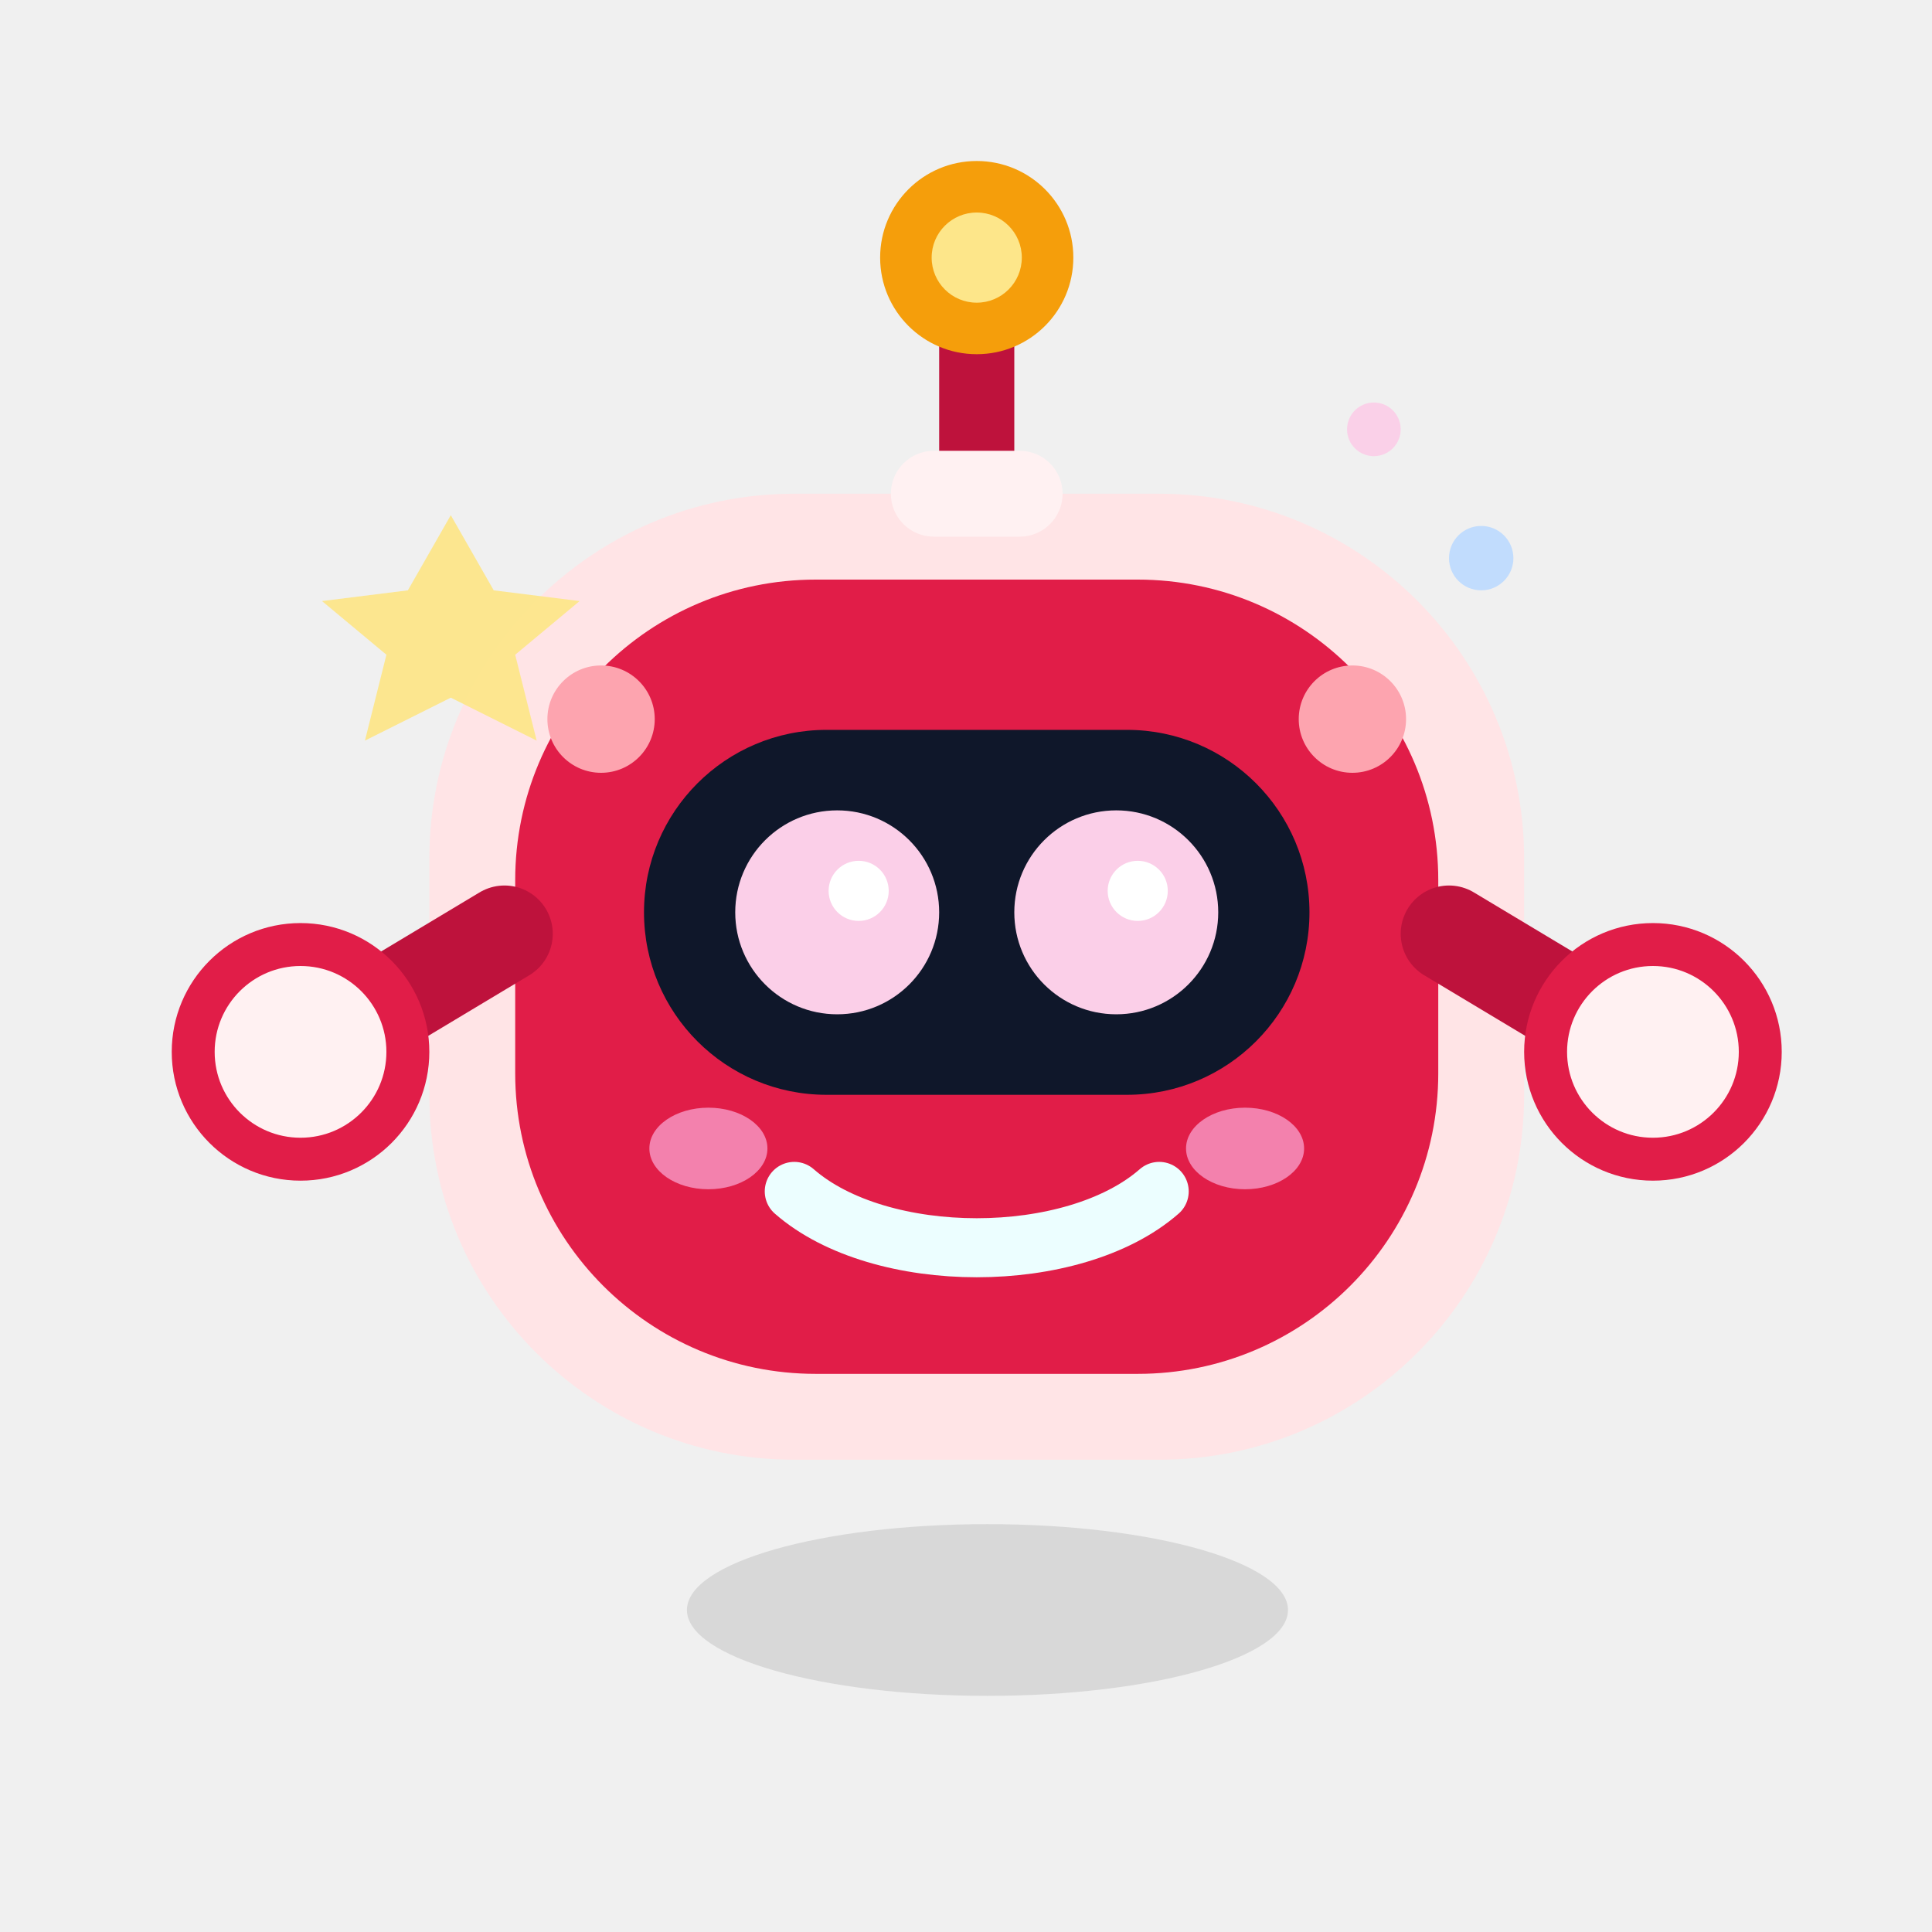
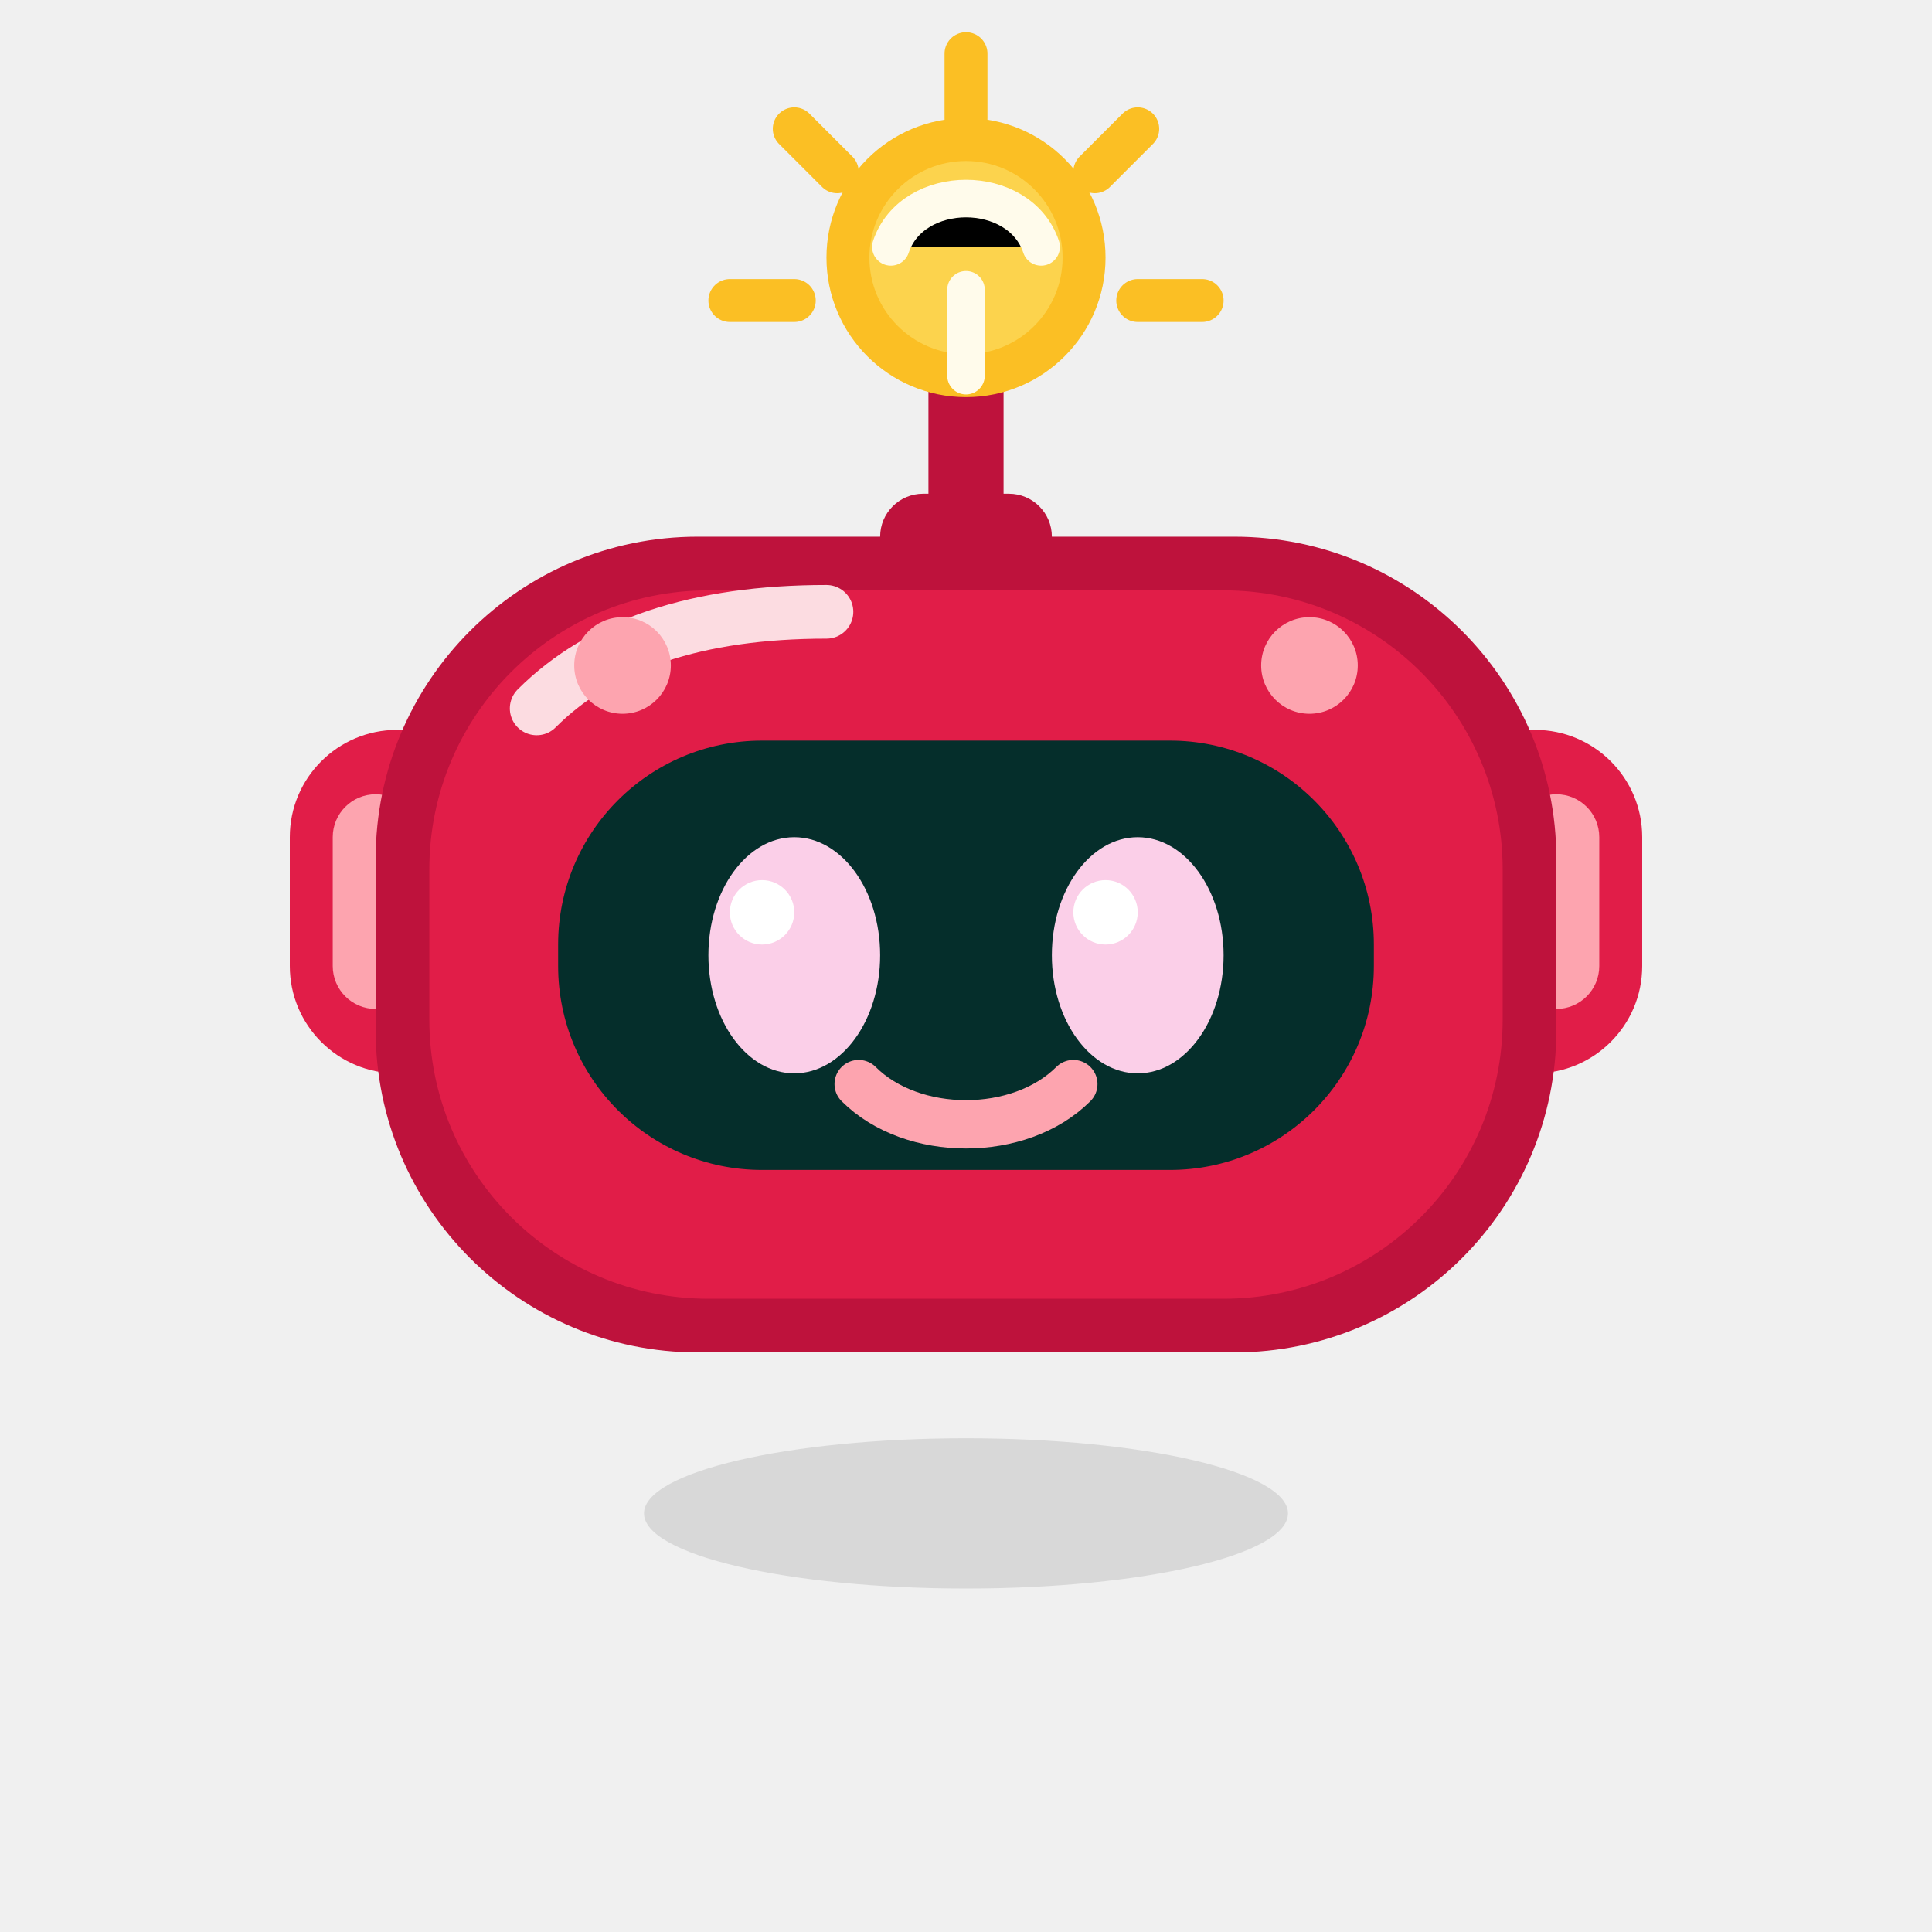
<svg xmlns="http://www.w3.org/2000/svg" viewBox="0 0 180 180">
-   <ellipse cx="92" cy="150" rx="28" ry="8" fill="#000000" opacity="0.10" />
-   <g transform="translate(0 4)">
-     <path d="M91 26v18" stroke="#BE123C" stroke-width="7" stroke-linecap="round" />
-     <circle cx="91" cy="20" r="9" fill="#F59E0B" />
-     <circle cx="91" cy="20" r="4.2" fill="#FDE68A" />
-     <rect x="40" y="42" width="102" height="90" rx="34" fill="#FFE4E6" />
-     <rect x="48" y="50" width="86" height="74" rx="28" fill="#E11D48" />
-     <circle cx="56" cy="63" r="5" fill="#FDA4AF" />
-     <circle cx="126" cy="63" r="5" fill="#FDA4AF" />
-     <rect x="83" y="38" width="16" height="8" rx="4" fill="#FFF1F2" />
-     <rect x="60" y="64" width="62" height="34" rx="17" fill="#0F172A" />
-     <circle cx="78" cy="81" r="9.5" fill="#FBCFE8" />
-     <circle cx="104" cy="81" r="9.5" fill="#FBCFE8" />
-     <circle cx="80" cy="79" r="2.8" fill="#FFFFFF" />
-     <circle cx="106" cy="79" r="2.8" fill="#FFFFFF" />
-     <path d="M74 107c8 7 26 7 34 0" fill="none" stroke="#ECFEFF" stroke-width="5.5" stroke-linecap="round" />
-     <ellipse cx="66" cy="103" rx="5.5" ry="3.8" fill="#F9A8D4" opacity="0.72" />
-     <ellipse cx="116" cy="103" rx="5.5" ry="3.8" fill="#F9A8D4" opacity="0.72" />
-     <path d="M47 83 32 92" stroke="#BE123C" stroke-width="9" stroke-linecap="round" />
-     <path d="M135 83 150 92" stroke="#BE123C" stroke-width="9" stroke-linecap="round" />
-     <circle cx="28" cy="94" r="10" fill="#FFF1F2" stroke="#E11D48" stroke-width="4" />
-     <circle cx="154" cy="94" r="10" fill="#FFF1F2" stroke="#E11D48" stroke-width="4" />
-     <g opacity="0.95">
-       <path d="M42 44 46 51 54 52 48 57 50 65 42 61 34 65 36 57 30 52 38 51Z" fill="#FDE68A" />
-       <circle cx="138" cy="48" r="3" fill="#BFDBFE" />
-       <circle cx="128" cy="36" r="2.5" fill="#FBCFE8" />
-     </g>
+   <ellipse cx="90" cy="141" rx="30" ry="7" fill="#000000" opacity="0.10" />
+   <g>
+     <path d="M90 34v17" stroke="#BE123C" stroke-width="7" stroke-linecap="round" />
+     <rect x="82" y="46" width="16" height="9" rx="4" fill="#BE123C" />
+     <circle cx="90" cy="24" r="13" fill="#FBBF24" />
+     <circle cx="90" cy="24" r="9" fill="#FCD34D" />
+     <path d="M83 23c2-6 12-6 14 0" stroke="#FFFBEB" stroke-width="3.5" stroke-linecap="round" />
+     <path d="M90 27v8" stroke="#FFFBEB" stroke-width="3.5" stroke-linecap="round" />
+     <path d="M90 5v6" stroke="#FBBF24" stroke-width="4" stroke-linecap="round" />
+     <path d="M74 12l4 4" stroke="#FBBF24" stroke-width="4" stroke-linecap="round" />
+     <path d="M106 12l-4 4" stroke="#FBBF24" stroke-width="4" stroke-linecap="round" />
+     <path d="M68 28h6" stroke="#FBBF24" stroke-width="4" stroke-linecap="round" />
+     <path d="M106 28h6" stroke="#FBBF24" stroke-width="4" stroke-linecap="round" />
  </g>
+   <g>
+     <rect x="27" y="68" width="20" height="32" rx="10" fill="#E11D48" />
+     <rect x="31" y="74" width="8" height="20" rx="4" fill="#FDA4AF" />
+     <rect x="133" y="68" width="20" height="32" rx="10" fill="#E11D48" />
+     <rect x="141" y="74" width="8" height="20" rx="4" fill="#FDA4AF" />
+   </g>
+   <rect x="35" y="50" width="110" height="76" rx="30" fill="#BE123C" />
+   <rect x="40" y="55" width="100" height="66" rx="26" fill="#E11D48" />
+   <rect x="52" y="69" width="76" height="40" rx="19" fill="#052E2B" />
+   <ellipse cx="74" cy="89" rx="8" ry="11" fill="#FBCFE8" />
+   <ellipse cx="106" cy="89" rx="8" ry="11" fill="#FBCFE8" />
+   <circle cx="71" cy="85" r="3" fill="#FFFFFF" />
+   <circle cx="103" cy="85" r="3" fill="#FFFFFF" />
+   <path d="M80 101c5 5 15 5 20 0" fill="none" stroke="#FDA4AF" stroke-width="4.5" stroke-linecap="round" />
+   <path d="M50 66c6-6 15-9 27-9" fill="none" stroke="#FFF1F2" stroke-width="5" stroke-linecap="round" opacity="0.9" />
+   <circle cx="58" cy="62" r="4.5" fill="#FDA4AF" />
+   <circle cx="122" cy="62" r="4.5" fill="#FDA4AF" />
</svg>
